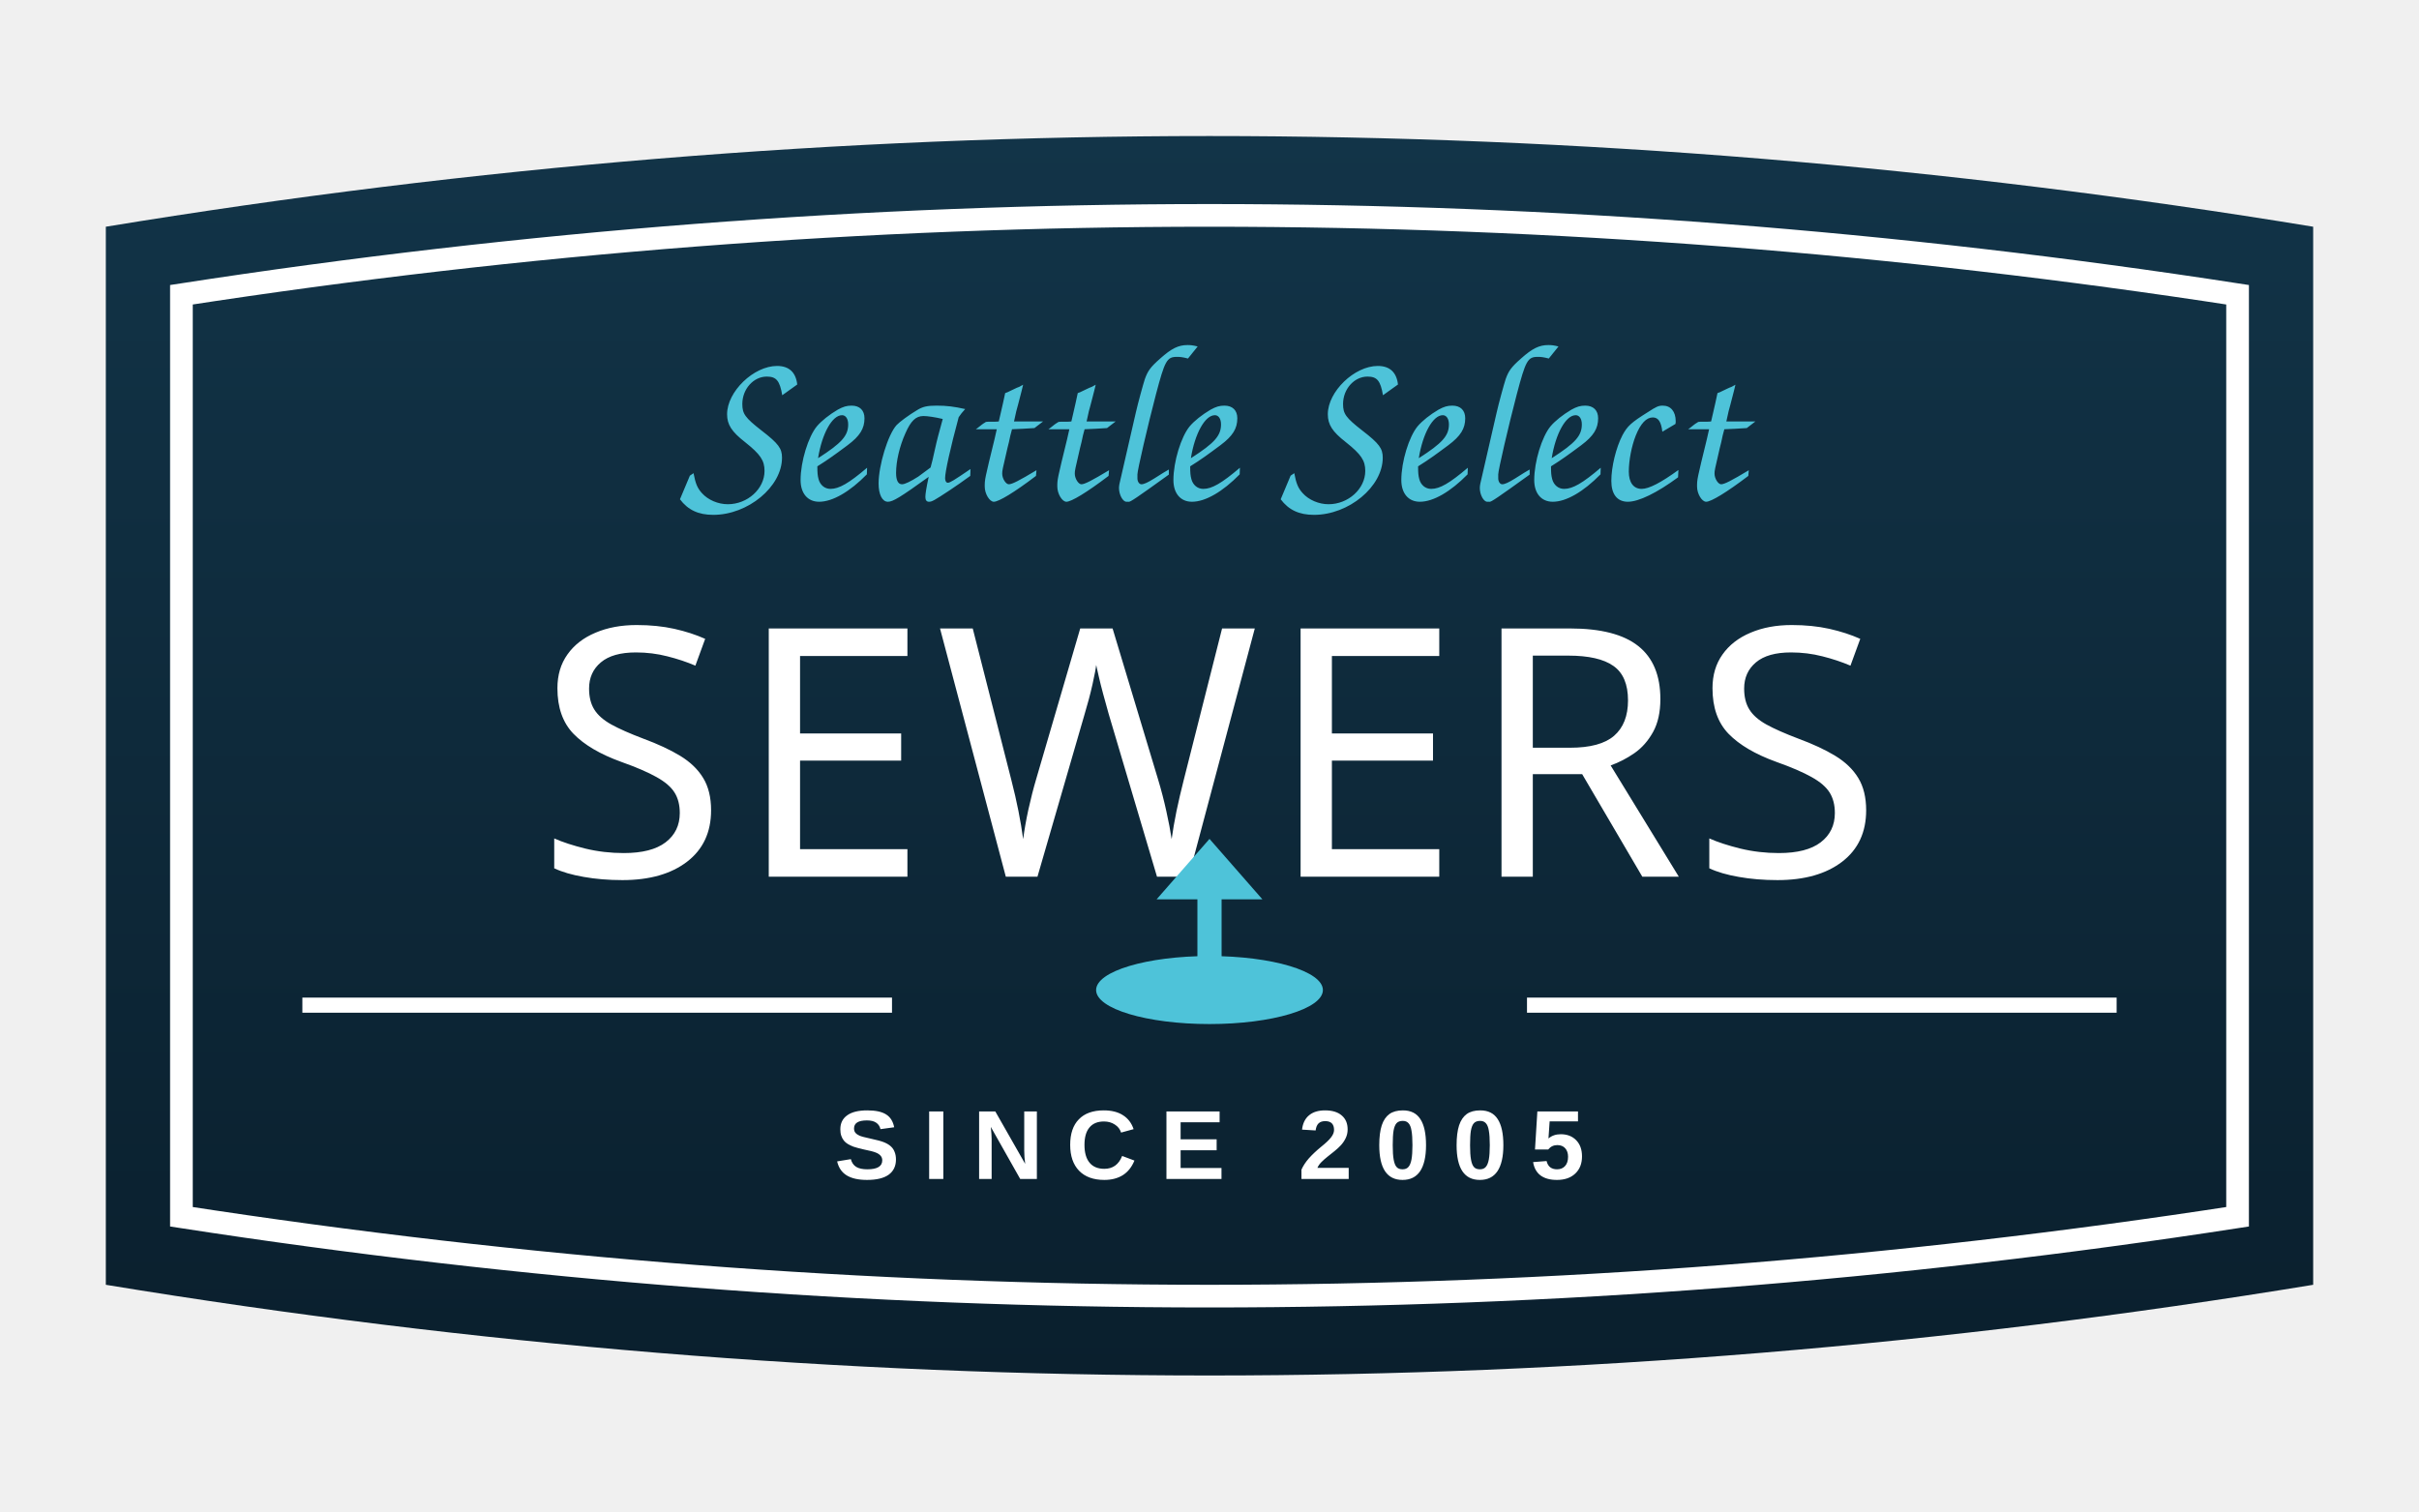
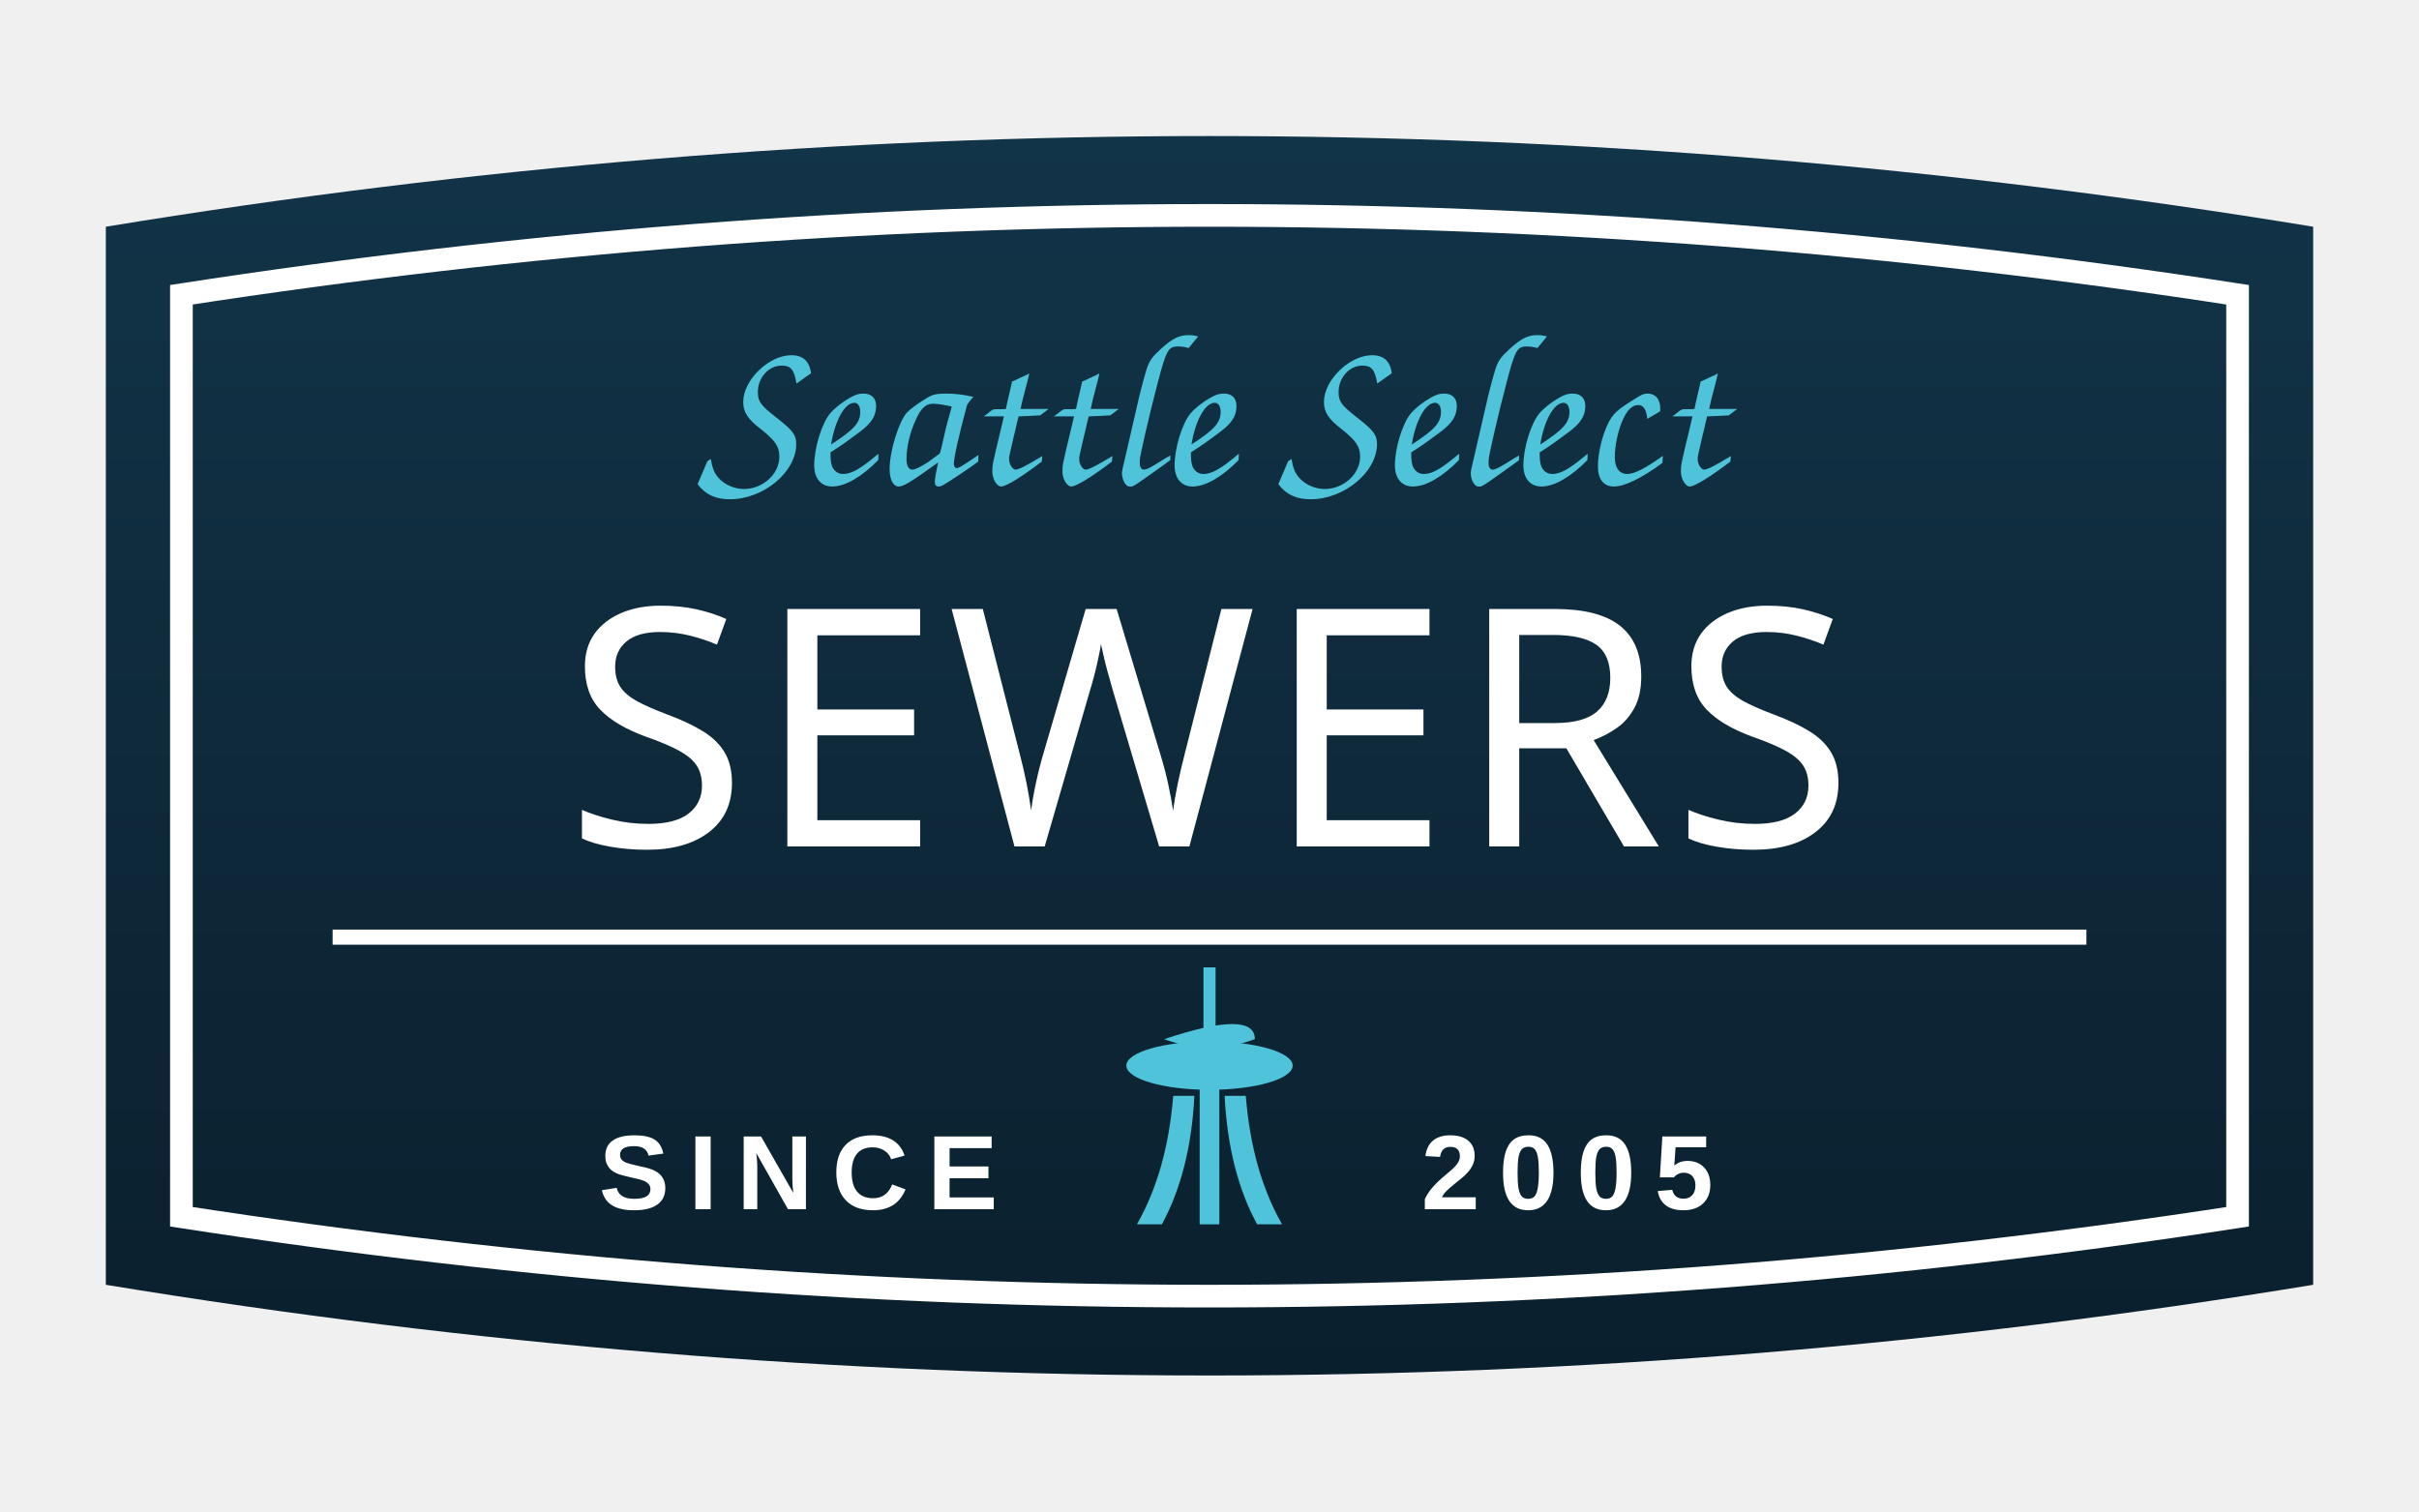
<svg xmlns="http://www.w3.org/2000/svg" viewBox="0 0 320 200" role="img" aria-label="Seattle Select Sewers — Since 2005">
  <defs>
    <linearGradient id="ssBadge" x1="0" y1="0" x2="0" y2="1">
      <stop offset="0%" stop-color="#123448" />
      <stop offset="100%" stop-color="#0a1f2d" />
    </linearGradient>
  </defs>
  <path d="M14 30 Q160 6 306 30 L306 170 Q160 194 14 170 Z" fill="url(#ssBadge)" />
  <path d="M24 39 Q160 18 296 39 L296 161 Q160 182 24 161 Z" fill="none" stroke="#ffffff" stroke-width="3" />
-   <text x="160" y="66" text-anchor="middle" font-family="'Brush Script MT','Segoe Script',cursive" font-size="30" fill="#4ec3d9">Seattle Select</text>
-   <text x="160" y="116" text-anchor="middle" font-family="'Arial Black',Impact,sans-serif" font-size="46" letter-spacing="1" fill="#ffffff">SEWERS</text>
-   <path d="M40 133 L118 133" stroke="#ffffff" stroke-width="2" />
-   <path d="M202 133 L280 133" stroke="#ffffff" stroke-width="2" />
+   <text x="160" y="64" text-anchor="middle" font-family="'Brush Script MT','Segoe Script',cursive" font-size="29" fill="#4ec3d9">Seattle Select</text>
+   <text x="160" y="112" text-anchor="middle" font-family="'Arial Black',Impact,sans-serif" font-size="44" letter-spacing="1" fill="#ffffff">SEWERS</text>
+   <path d="M44 124 L276 124" stroke="#ffffff" stroke-width="2" />
  <g fill="#4ec3d9">
-     <ellipse cx="160" cy="131" rx="15" ry="4.5" />
-     <path d="M158.4 128 h3.2 v-9 h5.4 L160 111 l-7 8 h5.4 Z" />
+     <rect x="159.2" y="128" width="1.6" height="10" />
+     <ellipse cx="160" cy="141" rx="11" ry="3.2" />
+     <path d="M154 137.5 q12-4 12 0 q-6 2.2-12 0 z" />
+     <rect x="158.7" y="144" width="2.6" height="18" />
+     <path d="M155.2 145 q-.8 10-4.8 17 h3.3 q3.8-7 4.3-17 z" />
+     <path d="M164.8 145 q.8 10 4.8 17 h-3.3 q-3.8-7-4.3-17 z" />
  </g>
-   <text x="160" y="156" text-anchor="middle" font-family="Arial,Helvetica,sans-serif" font-weight="700" font-size="13" letter-spacing="3" fill="#ffffff">SINCE 2005</text>
+   <text x="132" y="160" text-anchor="end" font-family="Arial,Helvetica,sans-serif" font-weight="700" font-size="14" letter-spacing="2.5" fill="#ffffff">SINCE</text>
+   <text x="188" y="160" text-anchor="start" font-family="Arial,Helvetica,sans-serif" font-weight="700" font-size="14" letter-spacing="2.5" fill="#ffffff">2005</text>
</svg>
